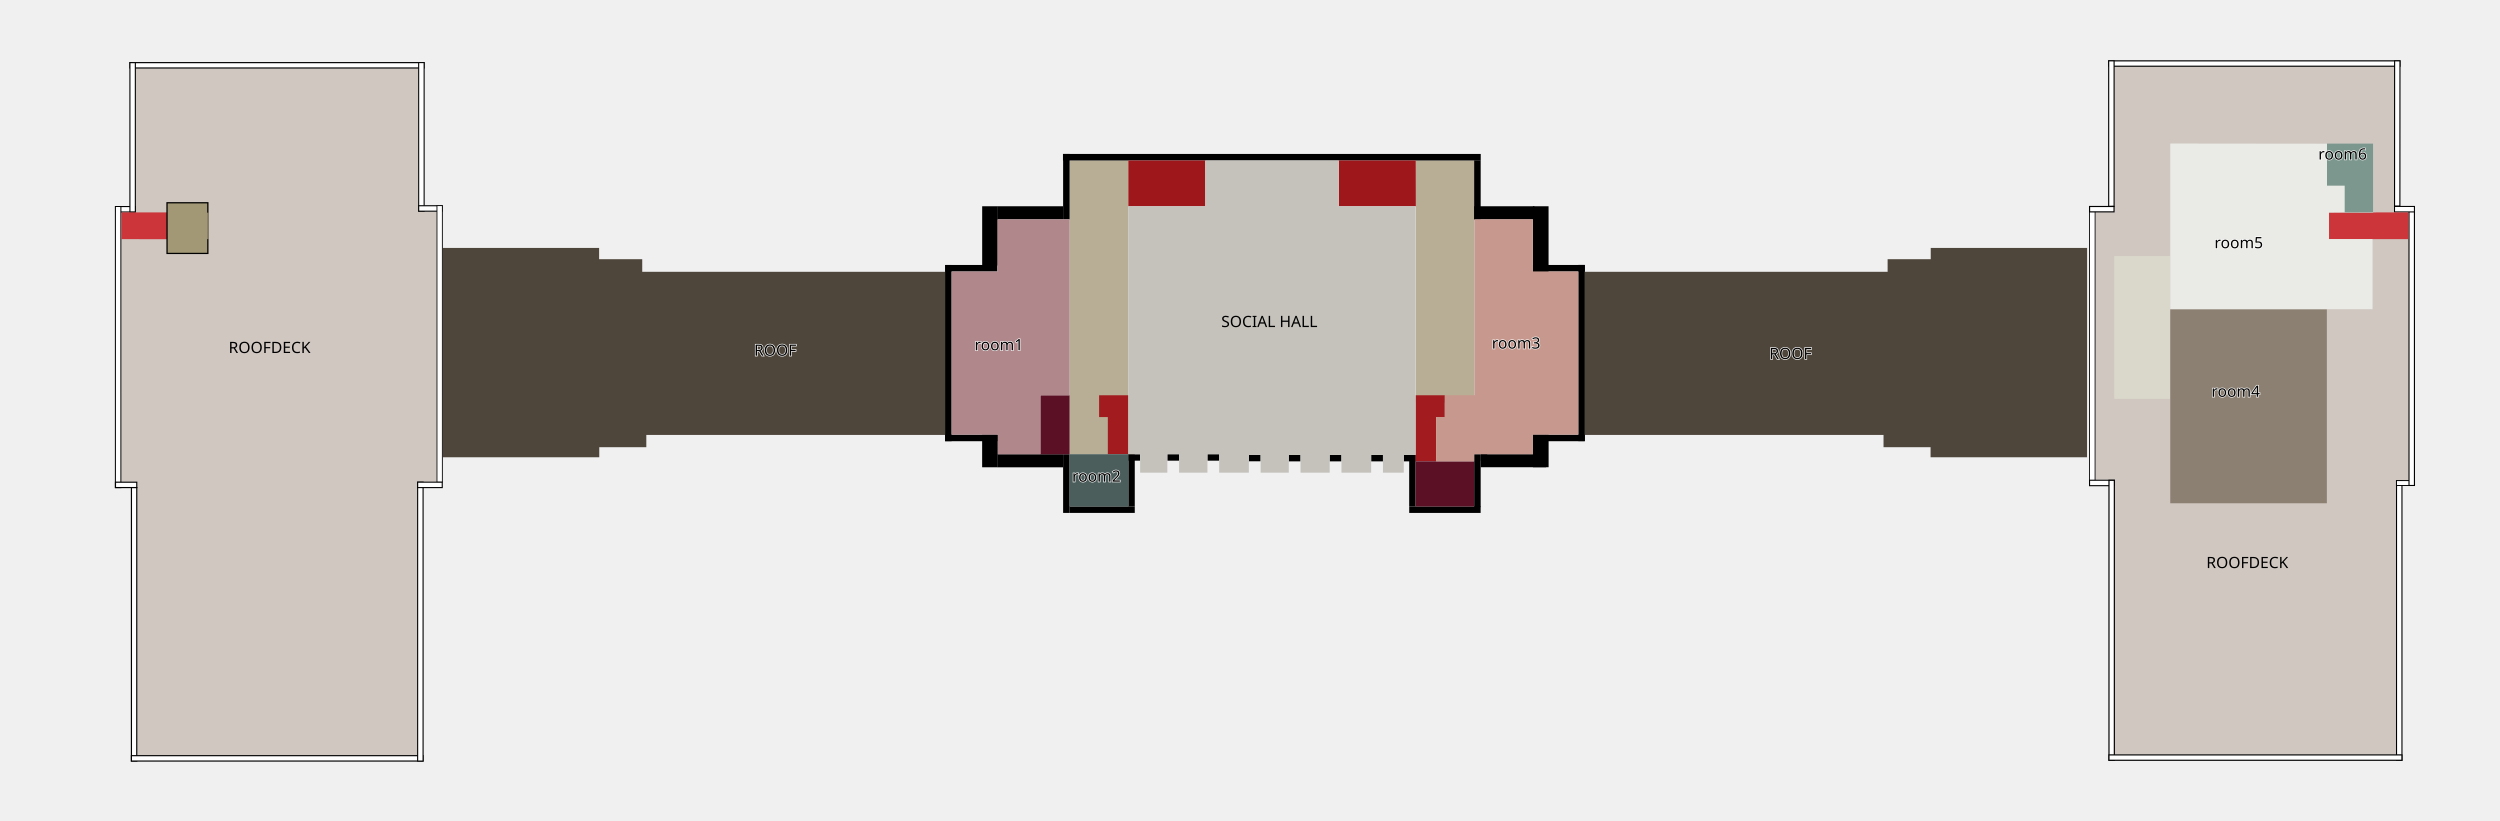
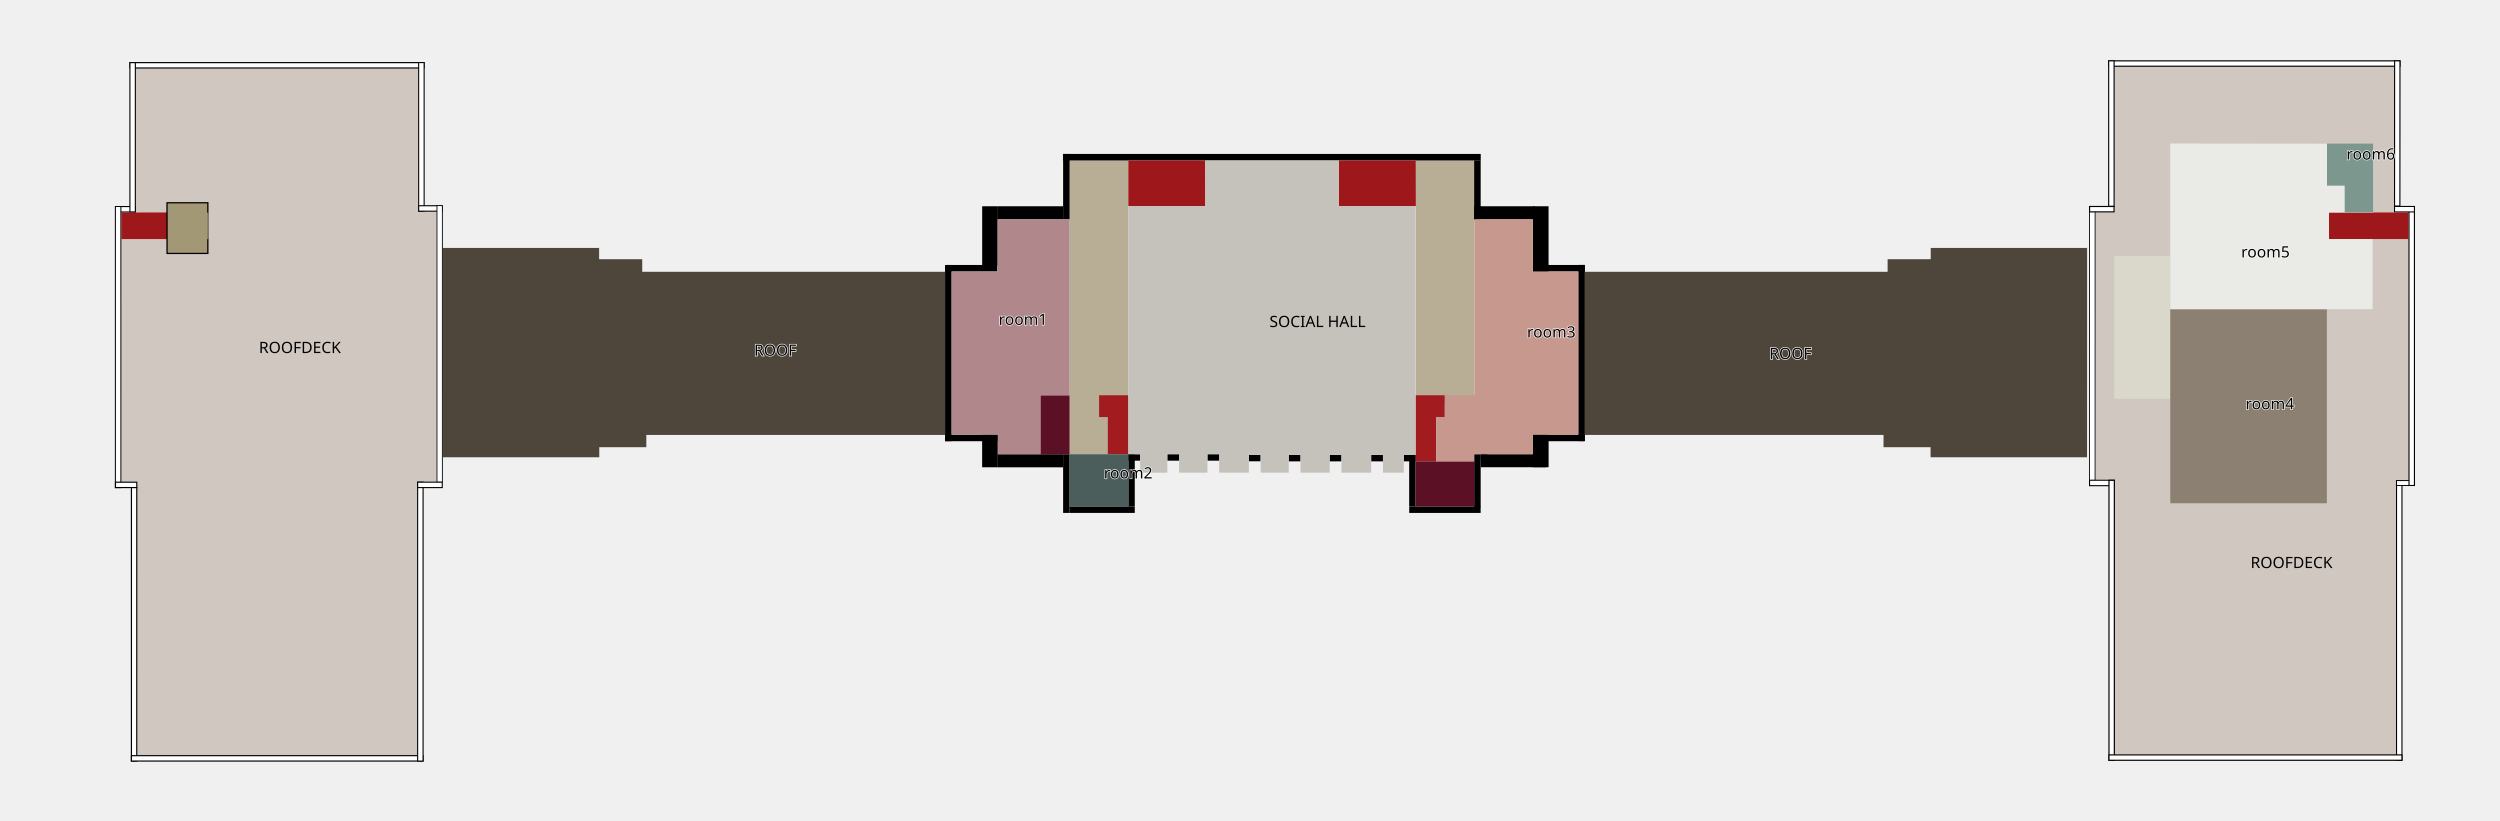
<svg xmlns="http://www.w3.org/2000/svg" xmlns:xlink="http://www.w3.org/1999/xlink" width="1917.829" height="629.641" viewBox="0 0 1917.829 629.641" version="1.1" id="svg1" xml:space="preserve">
  <defs id="defs1">
    <linearGradient id="swatch138">
      <stop style="stop-color:#ffffff;stop-opacity:1;" offset="0" id="stop138" />
    </linearGradient>
    <linearGradient id="swatch111">
      <stop style="stop-color:#ffffff;stop-opacity:1;" offset="0" id="stop111" />
    </linearGradient>
    <linearGradient id="swatch101">
      <stop style="stop-color:#ffffff;stop-opacity:1;" offset="0" id="stop101" />
    </linearGradient>
    <linearGradient id="swatch96">
      <stop style="stop-color:#000000;stop-opacity:1;" offset="0" id="stop96" />
    </linearGradient>
    <linearGradient id="swatch35">
      <stop style="stop-color:#000000;stop-opacity:1;" offset="0" id="stop35" />
    </linearGradient>
    <linearGradient id="swatch33">
      <stop style="stop-color:#000000;stop-opacity:1;" offset="0" id="stop33" />
    </linearGradient>
    <linearGradient id="swatch32">
      <stop style="stop-color:#000000;stop-opacity:1;" offset="0" id="stop32" />
    </linearGradient>
    <linearGradient id="swatch31">
      <stop style="stop-color:#ffffff;stop-opacity:1;" offset="0" id="stop31" />
    </linearGradient>
    <linearGradient id="swatch29">
      <stop style="stop-color:#000000;stop-opacity:1;" offset="0" id="stop29" />
    </linearGradient>
    <linearGradient id="swatch28">
      <stop style="stop-color:#000000;stop-opacity:1;" offset="0" id="stop28" />
    </linearGradient>
    <linearGradient id="swatch27">
      <stop style="stop-color:#000000;stop-opacity:1;" offset="0" id="stop27" />
    </linearGradient>
    <linearGradient id="swatch26">
      <stop style="stop-color:#000000;stop-opacity:1;" offset="0" id="stop26" />
    </linearGradient>
    <linearGradient id="swatch25">
      <stop style="stop-color:#000000;stop-opacity:1;" offset="0" id="stop25" />
    </linearGradient>
    <linearGradient id="swatch24">
      <stop style="stop-color:#ffffff;stop-opacity:1;" offset="0" id="stop24" />
    </linearGradient>
    <linearGradient id="swatch23">
      <stop style="stop-color:#000000;stop-opacity:1;" offset="0" id="stop23" />
    </linearGradient>
    <linearGradient id="swatch22">
      <stop style="stop-color:#ffffff;stop-opacity:1;" offset="0" id="stop22" />
    </linearGradient>
    <linearGradient id="swatch21">
      <stop style="stop-color:#000000;stop-opacity:1;" offset="0" id="stop21" />
    </linearGradient>
    <linearGradient id="swatch20">
      <stop style="stop-color:#000000;stop-opacity:1;" offset="0" id="stop20" />
    </linearGradient>
    <linearGradient id="swatch19">
      <stop style="stop-color:#000000;stop-opacity:1;" offset="0" id="stop19" />
    </linearGradient>
    <linearGradient id="swatch18">
      <stop style="stop-color:#000000;stop-opacity:1;" offset="0" id="stop18" />
    </linearGradient>
    <linearGradient id="swatch17">
      <stop style="stop-color:#000000;stop-opacity:1;" offset="0" id="stop17" />
    </linearGradient>
    <linearGradient id="swatch16">
      <stop style="stop-color:#ffffff;stop-opacity:1;" offset="0" id="stop16" />
    </linearGradient>
    <linearGradient id="swatch15">
      <stop style="stop-color:#000000;stop-opacity:1;" offset="0" id="stop15" />
    </linearGradient>
    <linearGradient id="swatch14">
      <stop style="stop-color:#000000;stop-opacity:1;" offset="0" id="stop14" />
    </linearGradient>
    <linearGradient id="swatch13">
      <stop style="stop-color:#000000;stop-opacity:1;" offset="0" id="stop13" />
    </linearGradient>
    <linearGradient id="swatch11">
      <stop style="stop-color:#000000;stop-opacity:1;" offset="0" id="stop11" />
    </linearGradient>
    <linearGradient id="swatch10">
      <stop style="stop-color:#000000;stop-opacity:1;" offset="0" id="stop10" />
    </linearGradient>
    <linearGradient id="swatch9">
      <stop style="stop-color:#000000;stop-opacity:1;" offset="0" id="stop9" />
    </linearGradient>
    <linearGradient id="swatch8">
      <stop style="stop-color:#000000;stop-opacity:1;" offset="0" id="stop8" />
    </linearGradient>
    <linearGradient id="swatch7">
      <stop style="stop-color:#ffffff;stop-opacity:1;" offset="0" id="stop7" />
    </linearGradient>
    <linearGradient id="swatch6">
      <stop style="stop-color:#000000;stop-opacity:1;" offset="0" id="stop6" />
    </linearGradient>
    <linearGradient id="swatch5">
      <stop style="stop-color:#000000;stop-opacity:1;" offset="0" id="stop5" />
    </linearGradient>
    <linearGradient id="swatch4">
      <stop style="stop-color:#000000;stop-opacity:1;" offset="0" id="stop4" />
    </linearGradient>
    <linearGradient id="swatch3">
      <stop style="stop-color:#ffffff;stop-opacity:1;" offset="0" id="stop3" />
    </linearGradient>
    <linearGradient id="swatch2">
      <stop style="stop-color:#000000;stop-opacity:1;" offset="0" id="stop2" />
    </linearGradient>
    <linearGradient id="swatch1">
      <stop style="stop-color:#ffffff;stop-opacity:1;" offset="0" id="stop1" />
    </linearGradient>
    <linearGradient xlink:href="#swatch1" id="linearGradient1" x1="279.874" y1="-57.915" x2="394.609" y2="-57.915" gradientUnits="userSpaceOnUse" gradientTransform="matrix(0.9970923,0,0,0.7217381,0.6817704,-15.23126)" />
    <linearGradient xlink:href="#swatch2" id="linearGradient2" x1="279.874" y1="-57.915" x2="394.609" y2="-57.915" gradientUnits="userSpaceOnUse" gradientTransform="matrix(0.9970923,0,0,0.7217381,0.6817704,-15.23126)" />
    <linearGradient xlink:href="#swatch3" id="linearGradient3" x1="43.918" y1="392.245" x2="60.765" y2="392.245" gradientUnits="userSpaceOnUse" gradientTransform="matrix(0.8782984,0,0,0.8121451,5.75114,73.74338)" />
    <linearGradient xlink:href="#swatch4" id="linearGradient4" x1="43.918" y1="392.245" x2="60.765" y2="392.245" gradientUnits="userSpaceOnUse" gradientTransform="matrix(0.8782984,0,0,0.8121451,5.75114,73.74338)" />
    <linearGradient xlink:href="#swatch5" id="linearGradient5" x1="389.228" y1="-47.342" x2="605.539" y2="-47.342" gradientUnits="userSpaceOnUse" gradientTransform="matrix(0.9959159,0,0,0.6104758,2.60205,-16.99237)" />
    <linearGradient xlink:href="#swatch6" id="linearGradient6" x1="43.432" y1="603.498" x2="60.152" y2="603.498" gradientUnits="userSpaceOnUse" gradientTransform="matrix(0.9771742,0,0,0.8214551,1.424983,107.7437)" />
    <linearGradient xlink:href="#swatch7" id="linearGradient7" x1="605.096" y1="-58.184" x2="815.054" y2="-58.184" gradientUnits="userSpaceOnUse" gradientTransform="matrix(0.9980013,0,0,0.8197404,1.675575,-10.48464)" />
    <linearGradient xlink:href="#swatch8" id="linearGradient8" x1="605.096" y1="-58.184" x2="815.054" y2="-58.184" gradientUnits="userSpaceOnUse" gradientTransform="matrix(0.9980013,0,0,0.8197404,1.675575,-10.48464)" />
    <linearGradient xlink:href="#swatch9" id="linearGradient9" x1="54.679" y1="812.466" x2="280.007" y2="812.466" gradientUnits="userSpaceOnUse" gradientTransform="matrix(0.9917653,0,0,0.8011248,1.852782,162.1685)" />
    <linearGradient xlink:href="#swatch10" id="linearGradient10" x1="274.246" y1="707.79" x2="280.01" y2="707.79" gradientUnits="userSpaceOnUse" gradientTransform="matrix(0.7228858,0,0,0.991514,77.16357,6.490319)" />
    <linearGradient xlink:href="#swatch11" id="linearGradient11" x1="274.999" y1="602.895" x2="294.132" y2="602.895" gradientUnits="userSpaceOnUse" gradientTransform="matrix(0.9844804,0,0,0.7233593,4.689337,167.3806)" />
    <linearGradient xlink:href="#swatch13" id="linearGradient13" x1="389.453" y1="-290.834" x2="605.549" y2="-290.834" gradientUnits="userSpaceOnUse" gradientTransform="matrix(0.9811244,0,0,0.4389785,7.190923,-164.6135)" />
    <linearGradient xlink:href="#swatch14" id="linearGradient14" x1="276.291" y1="392.56" x2="294.653" y2="392.56" gradientUnits="userSpaceOnUse" gradientTransform="matrix(0.981508,0,0,0.7236069,5.030615,107.6258)" />
    <linearGradient xlink:href="#swatch15" id="linearGradient15" x1="280.688" y1="-279.319" x2="396.124" y2="-279.319" gradientUnits="userSpaceOnUse" gradientTransform="matrix(0.9864312,0,0,0.6838302,4.022063,-87.26439)" />
    <linearGradient xlink:href="#swatch16" id="linearGradient16" x1="55.008" y1="282.494" x2="282.416" y2="282.494" gradientUnits="userSpaceOnUse" gradientTransform="matrix(0.9910807,0,0,0.8203274,0.4415148,50.25698)" />
    <linearGradient xlink:href="#swatch17" id="linearGradient17" x1="55.008" y1="282.494" x2="282.416" y2="282.494" gradientUnits="userSpaceOnUse" gradientTransform="matrix(0.9910807,0,0,0.8203274,0.4415148,50.25698)" />
    <linearGradient xlink:href="#swatch18" id="linearGradient18" x1="1570.769" y1="281.138" x2="1796.096" y2="281.138" gradientUnits="userSpaceOnUse" gradientTransform="matrix(0.9903477,0,0,0.8203874,15.61997,49.99649)" />
    <linearGradient xlink:href="#swatch19" id="linearGradient19" x1="281.617" y1="-1573.63" x2="391.414" y2="-1573.63" gradientUnits="userSpaceOnUse" gradientTransform="matrix(1.01549,0,0,0.7201336,-2.507248,-440.0465)" />
    <linearGradient xlink:href="#swatch20" id="linearGradient20" x1="1556.115" y1="385.389" x2="1575.794" y2="385.389" gradientUnits="userSpaceOnUse" gradientTransform="matrix(0.9531413,0,0,0.8234504,73.36673,74.88918)" />
    <linearGradient xlink:href="#swatch21" id="linearGradient21" x1="429.709" y1="-1561.646" x2="647.659" y2="-1561.646" gradientUnits="userSpaceOnUse" gradientTransform="matrix(0.965389,0,0,0.4598671,74.46474,-843.6981)" />
    <linearGradient xlink:href="#swatch22" id="linearGradient22" x1="1556.065" y1="602.895" x2="1575.998" y2="602.895" gradientUnits="userSpaceOnUse" gradientTransform="matrix(0.9551545,0,0,0.7254086,70.26073,164.6748)" />
    <linearGradient xlink:href="#swatch23" id="linearGradient23" x1="1556.065" y1="602.895" x2="1575.998" y2="602.895" gradientUnits="userSpaceOnUse" gradientTransform="matrix(0.9551545,0,0,0.7254086,70.26073,164.6748)" />
    <linearGradient xlink:href="#swatch24" id="linearGradient24" x1="1571.016" y1="707.25" x2="1575.991" y2="707.25" gradientUnits="userSpaceOnUse" gradientTransform="matrix(0.8254106,0,0,0.9958329,274.7043,2.943307)" />
    <linearGradient xlink:href="#swatch25" id="linearGradient25" x1="1571.016" y1="707.25" x2="1575.991" y2="707.25" gradientUnits="userSpaceOnUse" gradientTransform="matrix(0.8254106,0,0,0.9958329,274.7043,2.943307)" />
    <linearGradient xlink:href="#swatch26" id="linearGradient26" x1="1571.034" y1="812.432" x2="1796.361" y2="812.432" gradientUnits="userSpaceOnUse" gradientTransform="matrix(0.9962243,0,0,0.8105539,6.333793,153.9424)" />
    <linearGradient xlink:href="#swatch27" id="linearGradient27" x1="1790.591" y1="707.394" x2="1796.354" y2="707.394" gradientUnits="userSpaceOnUse" gradientTransform="matrix(0.7225736,0,0,0.9961688,497.9396,2.72189)" />
    <linearGradient xlink:href="#swatch28" id="linearGradient28" x1="1790.598" y1="602.731" x2="1807.185" y2="602.731" gradientUnits="userSpaceOnUse" gradientTransform="matrix(0.8352039,0,0,0.6573059,296.2028,205.9192)" />
    <linearGradient xlink:href="#swatch29" id="linearGradient29" x1="390.137" y1="-1804.264" x2="605.962" y2="-1804.264" gradientUnits="userSpaceOnUse" gradientTransform="matrix(0.9898261,0,0,0.7215096,4.616816,-501.5969)" />
    <linearGradient xlink:href="#swatch31" id="linearGradient31" x1="1790.327" y1="386.876" x2="1807.173" y2="386.876" gradientUnits="userSpaceOnUse" gradientTransform="matrix(0.9052523,0,0,0.7212958,169.5335,113.1861)" />
    <linearGradient xlink:href="#swatch32" id="linearGradient32" x1="1790.327" y1="386.876" x2="1807.173" y2="386.876" gradientUnits="userSpaceOnUse" gradientTransform="matrix(0.9052523,0,0,0.7212958,169.5335,113.1861)" />
    <linearGradient xlink:href="#swatch33" id="linearGradient33" x1="272.65" y1="-1793.458" x2="383.766" y2="-1793.458" gradientUnits="userSpaceOnUse" gradientTransform="matrix(1.001715,0,0,0.7213629,-2.865388,-498.7867)" />
    <linearGradient xlink:href="#swatch35" id="linearGradient35" x1="110.205" y1="403.539" x2="141.494" y2="403.539" gradientUnits="userSpaceOnUse" gradientTransform="translate(-3.5312653e-8,-2.547446)" />
    <linearGradient xlink:href="#swatch96" id="linearGradient108" gradientUnits="userSpaceOnUse" x1="534.385" y1="500.189" x2="567.155" y2="500.189" />
    <linearGradient xlink:href="#swatch101" id="linearGradient109" gradientUnits="userSpaceOnUse" x1="534.385" y1="500.189" x2="567.155" y2="500.189" />
    <linearGradient xlink:href="#swatch96" id="linearGradient112" gradientUnits="userSpaceOnUse" gradientTransform="translate(777.9754,2.497229)" x1="534.385" y1="500.189" x2="567.155" y2="500.189" />
    <linearGradient xlink:href="#swatch111" id="linearGradient114" gradientUnits="userSpaceOnUse" x1="1311.861" y1="502.686" x2="1345.63" y2="502.686" />
-     <linearGradient xlink:href="#swatch138" id="linearGradient115" gradientUnits="userSpaceOnUse" gradientTransform="translate(16.24523,-0.7063143)" x1="686.474" y1="496.769" x2="724.059" y2="496.769" />
-     <linearGradient xlink:href="#swatch138" id="linearGradient116" gradientUnits="userSpaceOnUse" gradientTransform="translate(90.9858,99.98548)" x1="686.474" y1="496.769" x2="724.059" y2="496.769" />
-     <linearGradient xlink:href="#swatch138" id="linearGradient117" gradientUnits="userSpaceOnUse" gradientTransform="translate(412.625,-1.997766)" x1="686.474" y1="496.769" x2="724.059" y2="496.769" />
-     <linearGradient xlink:href="#swatch138" id="linearGradient118" gradientUnits="userSpaceOnUse" gradientTransform="translate(964.0064,34.96077)" x1="686.474" y1="496.769" x2="724.059" y2="496.769" />
-     <linearGradient xlink:href="#swatch138" id="linearGradient119" gradientUnits="userSpaceOnUse" gradientTransform="translate(966.3331,-78.90534)" x1="686.474" y1="496.769" x2="724.059" y2="496.769" />
-     <linearGradient xlink:href="#swatch138" id="linearGradient120" gradientUnits="userSpaceOnUse" gradientTransform="translate(1045.915,-146.8353)" x1="686.474" y1="496.769" x2="724.059" y2="496.769" />
+     <linearGradient xlink:href="#swatch138" id="linearGradient115" gradientUnits="userSpaceOnUse" gradientTransform="translate(34.7245,-20.18446)" x1="686.474" y1="496.769" x2="724.059" y2="496.769" />
+     <linearGradient xlink:href="#swatch138" id="linearGradient116" gradientUnits="userSpaceOnUse" gradientTransform="translate(115.3537,97.51338)" x1="686.474" y1="496.769" x2="724.059" y2="496.769" />
+     <linearGradient xlink:href="#swatch138" id="linearGradient117" gradientUnits="userSpaceOnUse" gradientTransform="translate(439.5947,-10.48824)" x1="686.474" y1="496.769" x2="724.059" y2="496.769" />
+     <linearGradient xlink:href="#swatch138" id="linearGradient118" gradientUnits="userSpaceOnUse" gradientTransform="translate(990.1401,44.49602)" x1="686.474" y1="496.769" x2="724.059" y2="496.769" />
+     <linearGradient xlink:href="#swatch138" id="linearGradient119" gradientUnits="userSpaceOnUse" gradientTransform="translate(986.8162,-71.84219)" x1="686.474" y1="496.769" x2="724.059" y2="496.769" />
+     <linearGradient xlink:href="#swatch138" id="linearGradient120" gradientUnits="userSpaceOnUse" gradientTransform="translate(1067.457,-146.8353)" x1="686.474" y1="496.769" x2="724.059" y2="496.769" />
  </defs>
  <g id="g199-88" transform="matrix(1.001122,0,0,1.001122,44.66745,-232.2065)" style="display:inline;fill:#000000;fill-opacity:1">
    <path style="display:inline;fill:#4e463b;fill-opacity:1;stroke-width:0.977;stroke-dasharray:none;paint-order:fill markers stroke" d="m 294.684,582.321 h 119.902 v -7.712 h 36.055 v -9.405 H 679.57 V 440.196 h -232.063 v -9.646 h -33.042 v -8.637 H 294.634 Z" id="path33" />
    <path style="display:inline;fill:#4e463b;fill-opacity:1;stroke-width:0.977;stroke-dasharray:none;paint-order:fill markers stroke" d="m 1554.633,582.321 h -119.902 v -7.712 h -36.055 v -9.405 H 1169.747 V 440.196 h 232.063 v -9.646 h 33.042 v -8.637 h 119.831 z" id="path33-7" />
    <path style="display:inline;fill:#b7ae95;fill-opacity:1;stroke-width:1.058;stroke-dasharray:none;paint-order:fill markers stroke" d="m 1085.289,354.914 v 185.361 h -45.005 V 354.889 Z" id="path46" />
    <path style="display:inline;fill:#b7ae95;fill-opacity:1;stroke-width:0.999;stroke-dasharray:none;paint-order:fill markers stroke" d="M 819.991,580.013 H 774.987 V 354.902 h 44.991 z" id="path42" />
    <path style="display:inline;fill:#d0c7c1;fill-opacity:1;stroke-width:0.999;stroke-dasharray:none;paint-order:fill markers stroke" d="m 29.261,180.212 v 206.183 h 12.26 V 595.976 H 255.843 V 386.394 h 14.897 V 179.591 H 256.631 V 69.889 H 40.366 V 180.231 Z" id="path34" transform="translate(19.14579,214.5949)" />
    <path style="display:inline;fill:#d0c7c1;fill-opacity:1;stroke-width:0.999;stroke-dasharray:none;paint-order:fill markers stroke" d="m 1803.59,394.692 v 205.682 h -12.26 V 809.955 H 1575.998 l -0.01,-210.444 -14.878,0.004 V 394.641 h 14.667 l -2.594,-111.495 h 216.706 l -0.075,111.565 z" id="path34-6" />
    <g id="g2-2" style="display:inline">
      <rect style="fill:url(#linearGradient16);fill-opacity:1;stroke:url(#linearGradient17);stroke-width:0.901;stroke-dasharray:none" id="rect97-4" width="225.38" height="4.112" x="54.958" y="279.938" />
      <rect style="fill:#ffffff;fill-opacity:1;stroke:url(#linearGradient18);stroke-width:0.9;stroke-dasharray:none" id="rect98-5" width="223.152" height="4.112" x="1571.227" y="278.582" />
      <rect style="fill:#ffffff;fill-opacity:1;stroke:url(#linearGradient15);stroke-width:0.82;stroke-dasharray:none" id="rect99-51" width="113.869" height="4.185" x="280.902" y="-280.363" transform="matrix(6.4112882e-5,1,-0.9999937,0.00355963,0,0)" />
      <rect style="fill:#ffffff;fill-opacity:1;stroke:url(#linearGradient14);stroke-width:0.842;stroke-dasharray:none" id="rect100-7" width="18.023" height="4.171" x="276.212" y="389.6" />
      <rect style="fill:url(#linearGradient3);fill-opacity:1;stroke:url(#linearGradient4);stroke-width:0.844;stroke-dasharray:none" id="rect101-11" width="14.796" height="4.169" x="44.325" y="390.219" />
      <rect style="display:inline;fill:#000000;fill-opacity:1;stroke-width:4.514" id="rect108-2-3" width="135.033" height="5.012" x="-570.02" y="-684.579" transform="matrix(0,-1,-1,0,0,0)" />
      <rect style="display:inline;fill:#000000;fill-opacity:1;stroke-width:4.514" id="rect108-2-3-8" width="135.033" height="5.012" x="-569.977" y="-1169.801" transform="matrix(0,-1,-1,0,0,0)" />
      <rect style="fill:#ffffff;fill-opacity:1;stroke:url(#linearGradient5);stroke-width:0.779;stroke-dasharray:none" id="rect102-5" width="215.427" height="4.225" x="390.241" y="-48.006" transform="matrix(3.8781827e-5,1,-0.9999994,0.00111989,0,0)" />
      <rect style="fill:url(#linearGradient1);fill-opacity:1;stroke:url(#linearGradient2);stroke-width:0.847;stroke-dasharray:none" id="rect103-2" width="114.401" height="4.16" x="279.742" y="-59.111" transform="matrix(-4.545209e-5,1,-0.9999931,-0.00370912,0,0)" />
      <rect style="fill:#000000;fill-opacity:1;stroke-width:0.393" id="rect105-6" width="40.364" height="5.012" x="679.56" y="565.021" />
      <rect style="fill:#000000;fill-opacity:1;stroke-width:2.45" id="rect108-2" width="39.779" height="5.012" x="679.84" y="434.984" />
      <rect style="display:inline;fill:#000000;fill-opacity:1;stroke-width:2.45" id="rect108-3-3" width="39.778" height="5.012" x="1129.975" y="434.984" />
      <rect style="fill:#ffffff;fill-opacity:1;stroke:url(#linearGradient6);stroke-width:0.895;stroke-dasharray:none" id="rect110-2" width="16.338" height="4.117" x="43.865" y="601.431" />
      <rect style="fill:url(#linearGradient7);fill-opacity:1;stroke:url(#linearGradient8);stroke-width:0.903;stroke-dasharray:none" id="rect111-21" width="209.539" height="4.099" x="605.562" y="-60.23" transform="matrix(-4.8355636e-5,1,-1,-1.1028448e-4,0,0)" />
      <rect style="fill:#ffffff;fill-opacity:1;stroke:url(#linearGradient13);stroke-width:0.662;stroke-dasharray:none" id="rect112-6" width="212.017" height="4.133" x="389.293" y="-294.35" transform="matrix(-8.1796549e-6,1,-0.9999997,-7.2103028e-4,0,0)" />
      <rect style="display:inline;fill:#ffffff;fill-opacity:1;stroke:url(#linearGradient21);stroke-width:0.666;stroke-dasharray:none" id="rect112-31-8" width="210.406" height="4.332" x="489.301" y="-1564.014" transform="matrix(-1.1779388e-4,1,-0.9979872,0.06341609,0,0)" rx="0" ry="0" />
      <rect style="fill:#ffffff;fill-opacity:1;stroke:url(#linearGradient9);stroke-width:0.89;stroke-dasharray:none" id="rect113-5" width="223.472" height="4.122" x="56.082" y="810.995" />
      <rect style="display:inline;fill:#ffffff;fill-opacity:1;stroke:url(#linearGradient10);stroke-width:0.846;stroke-dasharray:none" id="rect114-7-1" width="4.167" height="213.727" x="275.412" y="601.411" />
      <rect style="display:inline;fill:#ffffff;fill-opacity:1;stroke:url(#linearGradient27);stroke-width:0.847;stroke-dasharray:none" id="rect114-8-8" width="4.165" height="214.264" x="1791.773" y="600.274" />
      <rect style="fill:#ffffff;fill-opacity:1;stroke:url(#linearGradient11);stroke-width:0.843;stroke-dasharray:none" id="rect115-9" width="18.836" height="4.169" x="275.421" y="601.406" />
      <rect style="fill:#000000;fill-opacity:1;stroke-width:4.048" id="use117-2" width="12" height="45.362" x="708" y="390" />
      <rect style="fill:#000000;fill-opacity:1;stroke-width:3.892" id="rect118-7" width="50.13" height="10.037" x="719.906" y="390" />
      <rect style="fill:#000000;fill-opacity:1;stroke-width:3.887" id="use118-9" width="50.13" height="10.012" x="719.906" y="580.025" />
      <rect style="fill:#000000;fill-opacity:1;stroke-width:3.003" id="use119-5" width="12" height="24.967" x="707.969" y="565.043" />
      <rect style="fill:#000000;fill-opacity:1;stroke-width:2.74" id="rect119-4" width="4.975" height="50.134" x="770.022" y="349.906" />
      <rect style="fill:#000000;fill-opacity:1;stroke-width:6.949" id="rect120-3" width="320.119" height="5.012" x="769.906" y="349.906" />
      <rect style="fill:#000000;fill-opacity:1;stroke-width:2.602" id="use123-1" width="4.975" height="45.225" x="1085" y="354.812" />
      <rect style="fill:#000000;fill-opacity:1;stroke-width:3.733" id="use124-2" width="46.135" height="10.037" x="1085.018" y="390" />
      <rect style="fill:#000000;fill-opacity:1;stroke-width:4.259" id="use125-3" width="12" height="50.232" x="1130" y="390" />
      <rect style="fill:#000000;fill-opacity:1;stroke-width:2.595" id="rect127-3" width="4.975" height="44.95" x="770.022" y="580.028" />
      <rect style="fill:#000000;fill-opacity:1;stroke-width:2.734" id="rect128-4" width="49.922" height="4.975" x="775" y="620" />
      <rect style="fill:#000000;fill-opacity:1;stroke-width:2.434" id="rect129-11" width="4.923" height="39.988" x="820" y="580.018" />
      <rect style="display:inline;fill:#000000;fill-opacity:1;stroke-width:1.156" id="rect129-8-3" width="4.923" height="9.02" x="580.019" y="-829.016" transform="rotate(90)" />
      <rect style="display:inline;fill:#000000;fill-opacity:1;stroke-width:1.156" id="rect129-8-3-14" width="4.923" height="9.02" x="580.555" y="-1040.086" transform="rotate(90)" />
      <rect style="display:inline;fill:#000000;fill-opacity:1;stroke-width:1.156" id="rect129-8-3-8" width="4.923" height="9.02" x="580.02" y="-858.887" transform="rotate(90)" />
      <rect style="display:inline;fill:#000000;fill-opacity:1;stroke-width:1.156" id="rect129-8-3-5" width="4.923" height="9.02" x="580.02" y="-889.615" transform="rotate(90)" />
      <rect style="display:inline;fill:#000000;fill-opacity:1;stroke-width:1.156" id="rect129-8-3-7" width="4.923" height="9.02" x="580.493" y="-921.347" transform="rotate(90)" />
      <rect style="display:inline;fill:#000000;fill-opacity:1;stroke-width:1.156" id="rect129-8-3-1" width="4.923" height="9.02" x="580.555" y="-951.941" transform="rotate(90)" />
      <rect style="display:inline;fill:#000000;fill-opacity:1;stroke-width:1.156" id="rect129-8-3-6" width="4.923" height="9.02" x="580.555" y="-983.291" transform="rotate(90)" />
      <rect style="display:inline;fill:#000000;fill-opacity:1;stroke-width:1.156" id="rect129-8-3-18" width="4.923" height="9.02" x="580.555" y="-1015.099" transform="rotate(90)" />
      <rect style="fill:#000000;fill-opacity:1;stroke-width:2.413" id="rect133-7" width="4.904" height="39.453" x="1035.209" y="580.56" />
      <rect style="fill:#000000;fill-opacity:1;stroke-width:2.863" id="rect134-4" width="54.721" height="4.975" x="1035.233" y="620.012" />
      <rect style="fill:#000000;fill-opacity:1;stroke-width:2.464" id="rect135-2" width="4.975" height="40.545" x="1085" y="579.999" />
      <rect style="fill:#000000;fill-opacity:1;stroke-width:0.863" id="rect136-77" width="4.975" height="4.975" x="1090" y="580" />
      <rect style="fill:#000000;fill-opacity:1;stroke-width:3.878" id="rect138-9" width="50.13" height="9.969" x="1090" y="580.006" />
      <rect style="fill:#000000;fill-opacity:1;stroke-width:3.003" id="rect139-3" width="12" height="24.967" x="1130.034" y="565.004" />
      <rect style="fill:url(#linearGradient22);fill-opacity:1;stroke:url(#linearGradient23);stroke-width:0.831;stroke-dasharray:none" id="rect149-6" width="19.039" height="4.181" x="1556.544" y="599.93" />
      <rect style="fill:url(#linearGradient24);fill-opacity:1;stroke:url(#linearGradient25);stroke-width:0.906;stroke-dasharray:none" id="rect151-0" width="4.107" height="214.551" x="1571.437" y="599.97" />
      <rect style="fill:#ffffff;fill-opacity:1;stroke:url(#linearGradient26);stroke-width:0.898;stroke-dasharray:none" id="rect153-8" width="224.476" height="4.115" x="1571.436" y="810.405" />
      <rect style="fill:#000000;fill-opacity:1;stroke-width:2.45" id="rect154-6" width="39.778" height="5.012" x="1129.994" y="565.021" />
      <rect style="fill:#ffffff;fill-opacity:1;stroke:url(#linearGradient28);stroke-width:0.74;stroke-dasharray:none" id="use156-2" width="13.854" height="3.788" x="1791.717" y="600.204" />
      <rect style="fill:#ffffff;fill-opacity:1;stroke:url(#linearGradient33);stroke-width:0.849;stroke-dasharray:none" id="rect158-4" width="111.307" height="4.105" x="270.252" y="-1794.573" transform="matrix(-5.2063502e-4,0.9999999,-0.9999893,-0.00463576,0,0)" />
      <rect style="fill:#ffffff;fill-opacity:1;stroke:url(#linearGradient29);stroke-width:0.844;stroke-dasharray:none" id="rect160-6" width="213.629" height="4.158" x="390.785" y="-1805.47" transform="matrix(4.5418876e-5,1,-1,2.6451184e-4,0,0)" />
      <rect style="display:inline;fill:#ffffff;fill-opacity:1;stroke:url(#linearGradient19);stroke-width:0.854;stroke-dasharray:none" id="rect198-5" width="111.498" height="4.151" x="283.472" y="-1575.345" transform="matrix(6.778775e-5,1,-0.9999951,0.00312837,0,0)" />
      <rect style="display:inline;fill:#ffffff;fill-opacity:1;stroke:url(#linearGradient20);stroke-width:0.885;stroke-dasharray:none" id="rect143-7-0" width="18.757" height="4.127" x="1556.565" y="390.174" />
      <rect style="display:inline;fill:url(#linearGradient31);fill-opacity:1;stroke:url(#linearGradient32);stroke-width:0.807;stroke-dasharray:none" id="rect39-9" width="15.25" height="4.205" x="1790.231" y="390.135" />
    </g>
    <g id="g198-6" style="display:inline;fill:#000000;fill-opacity:1" transform="translate(19.14579,214.5949)">
-       <path style="display:inline;fill:#cc353a;fill-opacity:1;stroke-width:1.553" d="m 29.277,180.112 -0.002,20.484 25.096,0.04 h 35.97 v -20.534 z m 1691.54,0.078 -0.12,20.358 25.097,0.04 h 35.97 v -20.493 z" id="stair_thirdFloor_3-3" />
+       <path style="display:inline;fill:#9e171a;fill-opacity:1;vector-effect:non-scaling-stroke;stroke-width:1;-inkscape-stroke:hairline;paint-order:fill markers stroke" d="m 29.229,180.198 v 20.323 h 60.883 v -20.383 z" id="stair_thirdFloor_4-3" />
+       <path style="display:inline;fill:#9e171a;fill-opacity:1;vector-effect:non-scaling-stroke;stroke-width:1;-inkscape-stroke:hairline;paint-order:fill markers stroke" d="m 1720.881,180.198 v 20.323 h 60.883 v -20.383 z" id="stair_thirdFloor_3-3" />
      <path style="display:inline;fill:#9e171a;fill-opacity:1;stroke-width:1.19" d="M 859.856,175.413 H 800.837 V 140.324 H 859.799 Z" id="stair_thirdFloor_1-3" />
      <path style="display:inline;fill:#9e171a;fill-opacity:1;stroke-width:1.19" d="M 1021.164,175.402 H 962.145 V 140.313 h 58.962 z" id="stair_thirdFloor_2-3" />
      <path style="display:inline;fill:#a21b1f;fill-opacity:1;stroke-width:0.999;stroke-dasharray:none;paint-order:fill markers stroke" d="m 819.995,580.009 v -45.184 h -22.405 v 16.684 h 6.694 V 580.005 Z" id="path44" transform="translate(-19.14579,-214.5949)" />
      <path style="display:inline;fill:#a21b1f;fill-opacity:1;stroke-width:0.999;stroke-dasharray:none;paint-order:fill markers stroke" d="m 1020.963,370.879 v -50.658 h 22.404 v 16.684 h -6.694 v 33.97 z" id="path44-8" />
      <path style="display:inline;fill:#dad8cb;fill-opacity:1;stroke-width:0.999;stroke-dasharray:none;paint-order:fill markers stroke" d="m 1618.388,428.214 h -42.897 v 109.301 h 42.898 z" id="path40" transform="translate(-19.14579,-214.5949)" />
      <g id="g36" style="display:inline;fill:#000000;fill-opacity:1" transform="translate(-45.98678,-208.8514)">
        <path style="fill:#a29875;fill-opacity:1;stroke:url(#linearGradient35);stroke-width:0.999;stroke-dasharray:none;paint-order:fill markers stroke" d="m 110.232,420.411 h 31.262 v -38.839 h -31.289 z" id="path35" />
        <path style="fill:#a29875;fill-opacity:1;stroke-width:1.161;stroke-dasharray:none;paint-order:fill markers stroke" d="m 140.987,389.173 h 1.007 v 20.249 h -0.999 z" id="path36" />
      </g>
      <g id="g16" style="display:inline;fill:#000000;fill-opacity:1" transform="translate(-19.14579,-214.5949)">
        <path style="display:inline;fill:#5b1025;fill-opacity:1;stroke-width:1.055;stroke-dasharray:none;paint-order:fill markers stroke" d="m 1020.959,370.877 h 44.773 v 34.547 h -44.786 z" id="path45" transform="translate(19.14579,214.5949)" />
      </g>
    </g>
    <path style="fill:#c5c2bc;fill-opacity:1;stroke-width:0.999;stroke-dasharray:none;paint-order:fill markers stroke" d="m 878.944,354.918 v 35.109 h -58.969 v 189.989 h 9.052 v 14.118 h 20.858 v -14.123 h 9.011 v 14.123 h 21.714 V 580.009 h 9.002 v 14.125 h 22.728 v -13.649 h 9.021 v 13.646 h 21.581 v -13.586 h 8.998 v 13.586 h 22.345 v -13.588 h 9.011 v 13.59 h 22.774 v -13.582 h 9.031 v 13.58 h 15.955 v -13.572 h 9.056 V 389.992 h -58.813 v -35.078 z" id="path48" />
    <path style="fill:#5b1025;fill-opacity:1;stroke-width:0.999;stroke-dasharray:none;paint-order:fill markers stroke" d="m 774.994,580.009 v -45.18 h -22.412 v 45.207 z" id="path49" />
-     <text xml:space="preserve" style="font-size:12px;font-family:sans-serif;-inkscape-font-specification:'sans-serif, Normal';text-align:start;writing-mode:lr-tb;direction:ltr;text-anchor:start;fill:#000000;fill-opacity:1;paint-order:stroke fill markers" x="175.362" y="270.822" id="text89" transform="matrix(0.9988794,0,0,0.9988794,-44.61739,231.9463)">
-       <tspan id="tspan89" x="175.362" y="270.822">ROOFDECK</tspan>
-     </text>
-     <text xml:space="preserve" style="font-size:11.987px;font-family:sans-serif;-inkscape-font-specification:'sans-serif, Normal';text-align:start;writing-mode:lr-tb;direction:ltr;text-anchor:start;display:inline;fill:#000000;fill-opacity:1;stroke-width:0.999;paint-order:stroke fill markers" x="1646.033" y="667.254" id="text89-82">
-       <tspan id="tspan89-66" x="1646.033" y="667.254" style="stroke-width:0.999">ROOFDECK</tspan>
-     </text>
-     <text xml:space="preserve" style="font-size:11.987px;font-family:sans-serif;-inkscape-font-specification:'sans-serif, Normal';text-align:start;writing-mode:lr-tb;direction:ltr;text-anchor:start;display:inline;fill:#000000;fill-opacity:1;stroke-width:0.999;paint-order:stroke fill markers" x="891.161" y="482.571" id="text89-0">
-       <tspan id="tspan89-6" x="891.161" y="482.571" style="stroke-width:0.999">SOCIAL HALL</tspan>
+     <text xml:space="preserve" style="font-size:11.987px;font-family:sans-serif;-inkscape-font-specification:'sans-serif, Normal';text-align:start;writing-mode:lr-tb;direction:ltr;text-anchor:start;fill:#000000;fill-opacity:1;stroke-width:0.999;paint-order:stroke fill markers" x="153.773" y="502.465" id="text89">
+       <tspan id="tspan89" x="153.773" y="502.465" style="stroke-width:0.999">ROOFDECK</tspan>
+     </text>
+     <text xml:space="preserve" style="font-size:11.987px;font-family:sans-serif;-inkscape-font-specification:'sans-serif, Normal';text-align:start;writing-mode:lr-tb;direction:ltr;text-anchor:start;display:inline;fill:#000000;fill-opacity:1;stroke-width:0.999;paint-order:stroke fill markers" x="1679.936" y="667.254" id="text89-82">
+       <tspan id="tspan89-66" x="1679.936" y="667.254" style="stroke-width:0.999">ROOFDECK</tspan>
+     </text>
+     <text xml:space="preserve" style="font-size:11.987px;font-family:sans-serif;-inkscape-font-specification:'sans-serif, Normal';text-align:start;writing-mode:lr-tb;direction:ltr;text-anchor:start;display:inline;fill:#000000;fill-opacity:1;stroke-width:0.999;paint-order:stroke fill markers" x="928.119" y="482.571" id="text89-0">
+       <tspan id="tspan89-6" x="928.119" y="482.571" style="stroke-width:0.999">SOCIAL HALL</tspan>
    </text>
    <text xml:space="preserve" style="font-size:11.987px;font-family:sans-serif;-inkscape-font-specification:'sans-serif, Normal';text-align:start;writing-mode:lr-tb;direction:ltr;text-anchor:start;display:inline;fill:url(#linearGradient108);fill-opacity:1;stroke:url(#linearGradient109);stroke-width:0.999;paint-order:stroke fill markers" x="533.214" y="504.547" id="text89-8">
      <tspan id="tspan89-2" x="533.214" y="504.547" style="fill:url(#linearGradient108);stroke:url(#linearGradient109);stroke-width:0.999">ROOF</tspan>
    </text>
    <text xml:space="preserve" style="font-size:11.987px;font-family:sans-serif;-inkscape-font-specification:'sans-serif, Normal';text-align:start;writing-mode:lr-tb;direction:ltr;text-anchor:start;display:inline;fill:url(#linearGradient112);fill-opacity:1;stroke:url(#linearGradient114);stroke-width:0.999;paint-order:stroke fill markers" x="1311.19" y="507.044" id="text89-8-2">
      <tspan id="tspan89-2-3" x="1311.19" y="507.044" style="fill:url(#linearGradient112);stroke:url(#linearGradient114);stroke-width:0.999">ROOF</tspan>
    </text>
    <g id="g40-1" style="display:inline;fill:#000000;fill-opacity:1">
      <g id="g38">
        <path style="display:inline;fill:#b0878b;fill-opacity:1;stroke-width:0.999;stroke-dasharray:none;paint-order:fill markers stroke" d="m 774.994,400.039 9.4e-4,134.787 -22.411,0.006 v 45.2 l -32.618,0.002 v -15.011 h -35.402 v -125.032 h 35.056 v -39.959 z" id="room-1-3" />
-         <text xml:space="preserve" style="font-size:11.987px;font-family:sans-serif;-inkscape-font-specification:'sans-serif, Normal';text-align:start;writing-mode:lr-tb;direction:ltr;text-anchor:start;display:inline;fill:#000000;fill-opacity:1;stroke:url(#linearGradient115);stroke-width:0.999;stroke-opacity:1;paint-order:stroke fill markers" x="702.136" y="500.344" id="text-1-3">
-           <tspan id="roomlabel-1-3" x="702.136" y="500.344" style="fill:#000000;fill-opacity:1;stroke:url(#linearGradient115);stroke-width:0.999;stroke-opacity:1">room1</tspan>
+         <text xml:space="preserve" style="font-size:11.987px;font-family:sans-serif;-inkscape-font-specification:'sans-serif, Normal';text-align:start;writing-mode:lr-tb;direction:ltr;text-anchor:start;display:inline;fill:#000000;fill-opacity:1;stroke:url(#linearGradient115);stroke-width:0.999;stroke-opacity:1;paint-order:stroke fill markers" x="720.616" y="480.866" id="text-1-3">
+           <tspan id="roomlabel-1-3" x="720.616" y="480.866" style="fill:#000000;fill-opacity:1;stroke:url(#linearGradient115);stroke-width:0.999;stroke-opacity:1">room1</tspan>
        </text>
      </g>
      <g id="g39">
        <path style="display:inline;fill:#4b5e5c;fill-opacity:1;stroke-width:0.999;stroke-dasharray:none;paint-order:fill markers stroke" d="M 774.994,619.999 V 580.009 h 45.004 v 40.006 z" id="room-2-3" />
-         <text xml:space="preserve" style="font-size:11.987px;font-family:sans-serif;-inkscape-font-specification:'sans-serif, Normal';text-align:start;writing-mode:lr-tb;direction:ltr;text-anchor:start;display:inline;fill:#000000;fill-opacity:1;stroke:url(#linearGradient116);stroke-width:0.999;stroke-opacity:1;paint-order:stroke fill markers" x="776.877" y="601.036" id="text-2-3">
-           <tspan id="roomlabel-2-3" x="776.877" y="601.036" style="fill:#000000;fill-opacity:1;stroke:url(#linearGradient116);stroke-width:0.999;stroke-opacity:1">room2</tspan>
+         <text xml:space="preserve" style="font-size:11.987px;font-family:sans-serif;-inkscape-font-specification:'sans-serif, Normal';text-align:start;writing-mode:lr-tb;direction:ltr;text-anchor:start;display:inline;fill:#000000;fill-opacity:1;stroke:url(#linearGradient116);stroke-width:0.999;stroke-opacity:1;paint-order:stroke fill markers" x="801.245" y="598.564" id="text-2-3">
+           <tspan id="roomlabel-2-3" x="801.245" y="598.564" style="fill:#000000;fill-opacity:1;stroke:url(#linearGradient116);stroke-width:0.999;stroke-opacity:1">room2</tspan>
        </text>
      </g>
      <g id="g40">
        <path style="display:inline;fill:#c7998e;fill-opacity:1;stroke-width:0.999;stroke-dasharray:none;paint-order:fill markers stroke" d="m 1055.812,585.464 h 29.19 v -5.47 h 45.043 v -15.007 h 34.758 V 439.986 h -34.828 v -39.981 h -44.7 V 534.786 h -22.767 v 16.696 h -6.696 z" id="room-3-3" />
-         <text xml:space="preserve" style="font-size:11.987px;font-family:sans-serif;-inkscape-font-specification:'sans-serif, Normal';text-align:start;writing-mode:lr-tb;direction:ltr;text-anchor:start;display:inline;fill:#000000;fill-opacity:1;stroke:url(#linearGradient117);stroke-width:0.999;stroke-opacity:1;paint-order:stroke fill markers" x="1098.516" y="499.053" id="ttext-3-3">
-           <tspan id="roomlabel-3-3" x="1098.516" y="499.053" style="fill:#000000;fill-opacity:1;stroke:url(#linearGradient117);stroke-width:0.999;stroke-opacity:1">room3</tspan>
+         <text xml:space="preserve" style="font-size:11.987px;font-family:sans-serif;-inkscape-font-specification:'sans-serif, Normal';text-align:start;writing-mode:lr-tb;direction:ltr;text-anchor:start;display:inline;fill:#000000;fill-opacity:1;stroke:url(#linearGradient117);stroke-width:0.999;stroke-opacity:1;paint-order:stroke fill markers" x="1125.486" y="490.562" id="ttext-3-3">
+           <tspan id="roomlabel-3-3" x="1125.486" y="490.562" style="fill:#000000;fill-opacity:1;stroke:url(#linearGradient117);stroke-width:0.999;stroke-opacity:1">room3</tspan>
        </text>
      </g>
      <g id="g41">
        <path style="display:inline;fill:#8c8072;fill-opacity:1;stroke-width:1.031;stroke-dasharray:none;paint-order:fill markers stroke" d="M 1618.392,468.868 V 617.607 H 1738.385 V 468.885 Z" id="room-4-3" />
-         <text xml:space="preserve" style="font-size:11.987px;font-family:sans-serif;-inkscape-font-specification:'sans-serif, Normal';text-align:start;writing-mode:lr-tb;direction:ltr;text-anchor:start;display:inline;fill:#000000;fill-opacity:1;stroke:url(#linearGradient118);stroke-width:0.999;stroke-opacity:1;paint-order:stroke fill markers" x="1649.898" y="536.011" id="text-4-3">
-           <tspan id="roomlabel-4-3" x="1649.898" y="536.011" style="fill:#000000;fill-opacity:1;stroke:url(#linearGradient118);stroke-width:0.999;stroke-opacity:1">room4</tspan>
+         <text xml:space="preserve" style="font-size:11.987px;font-family:sans-serif;-inkscape-font-specification:'sans-serif, Normal';text-align:start;writing-mode:lr-tb;direction:ltr;text-anchor:start;display:inline;fill:#000000;fill-opacity:1;stroke:url(#linearGradient118);stroke-width:0.999;stroke-opacity:1;paint-order:stroke fill markers" x="1676.031" y="545.547" id="text-4-3">
+           <tspan id="roomlabel-4-3" x="1676.031" y="545.547" style="fill:#000000;fill-opacity:1;stroke:url(#linearGradient118);stroke-width:0.999;stroke-opacity:1">room4</tspan>
        </text>
      </g>
      <g id="g42">
        <path style="display:inline;fill:#eaebe6;fill-opacity:1;stroke-width:0.999;stroke-dasharray:none;paint-order:fill markers stroke" d="m 1773.839,394.734 v -52.625 l -155.439,-0.177 V 468.871 h 154.992 v -53.758 h -33.344 v -20.32 z" id="room-5-3" />
-         <text xml:space="preserve" style="font-size:11.987px;font-family:sans-serif;-inkscape-font-specification:'sans-serif, Normal';text-align:start;writing-mode:lr-tb;direction:ltr;text-anchor:start;display:inline;fill:#000000;fill-opacity:1;stroke:url(#linearGradient119);stroke-width:0.999;stroke-opacity:1;paint-order:stroke fill markers" x="1652.224" y="422.145" id="text-5-3">
-           <tspan id="roomlabel-5-3" x="1652.224" y="422.145" style="fill:#000000;fill-opacity:1;stroke:url(#linearGradient119);stroke-width:0.999;stroke-opacity:1">room5</tspan>
+         <text xml:space="preserve" style="font-size:11.987px;font-family:sans-serif;-inkscape-font-specification:'sans-serif, Normal';text-align:start;writing-mode:lr-tb;direction:ltr;text-anchor:start;display:inline;fill:#000000;fill-opacity:1;stroke:url(#linearGradient119);stroke-width:0.999;stroke-opacity:1;paint-order:stroke fill markers" x="1672.707" y="429.208" id="text-5-3">
+           <tspan id="roomlabel-5-3" x="1672.707" y="429.208" style="fill:#000000;fill-opacity:1;stroke:url(#linearGradient119);stroke-width:0.999;stroke-opacity:1">room5</tspan>
        </text>
      </g>
      <g id="g43">
        <path style="display:inline;fill:#7c978d;fill-opacity:1;stroke-width:0.999;stroke-dasharray:none;paint-order:fill markers stroke" d="m 1773.831,394.656 v -52.726 h -35.336 v 32.307 h 13.563 v 20.461 z" id="room-6-3" />
-         <text xml:space="preserve" style="font-size:11.987px;font-family:sans-serif;-inkscape-font-specification:'sans-serif, Normal';text-align:start;writing-mode:lr-tb;direction:ltr;text-anchor:start;display:inline;fill:#000000;fill-opacity:1;stroke:url(#linearGradient120);stroke-width:0.999;stroke-opacity:1;paint-order:stroke fill markers" x="1731.806" y="354.215" id="text-6-3">
-           <tspan id="roomlabel-6-3" x="1731.806" y="354.215" style="fill:#000000;fill-opacity:1;stroke:url(#linearGradient120);stroke-width:0.999;stroke-opacity:1">room6</tspan>
+         <text xml:space="preserve" style="font-size:11.987px;font-family:sans-serif;-inkscape-font-specification:'sans-serif, Normal';text-align:start;writing-mode:lr-tb;direction:ltr;text-anchor:start;display:inline;fill:#000000;fill-opacity:1;stroke:url(#linearGradient120);stroke-width:0.999;stroke-opacity:1;paint-order:stroke fill markers" x="1753.348" y="354.215" id="text-6-3">
+           <tspan id="roomlabel-6-3" x="1753.348" y="354.215" style="fill:#000000;fill-opacity:1;stroke:url(#linearGradient120);stroke-width:0.999;stroke-opacity:1">room6</tspan>
        </text>
      </g>
    </g>
  </g>
</svg>
